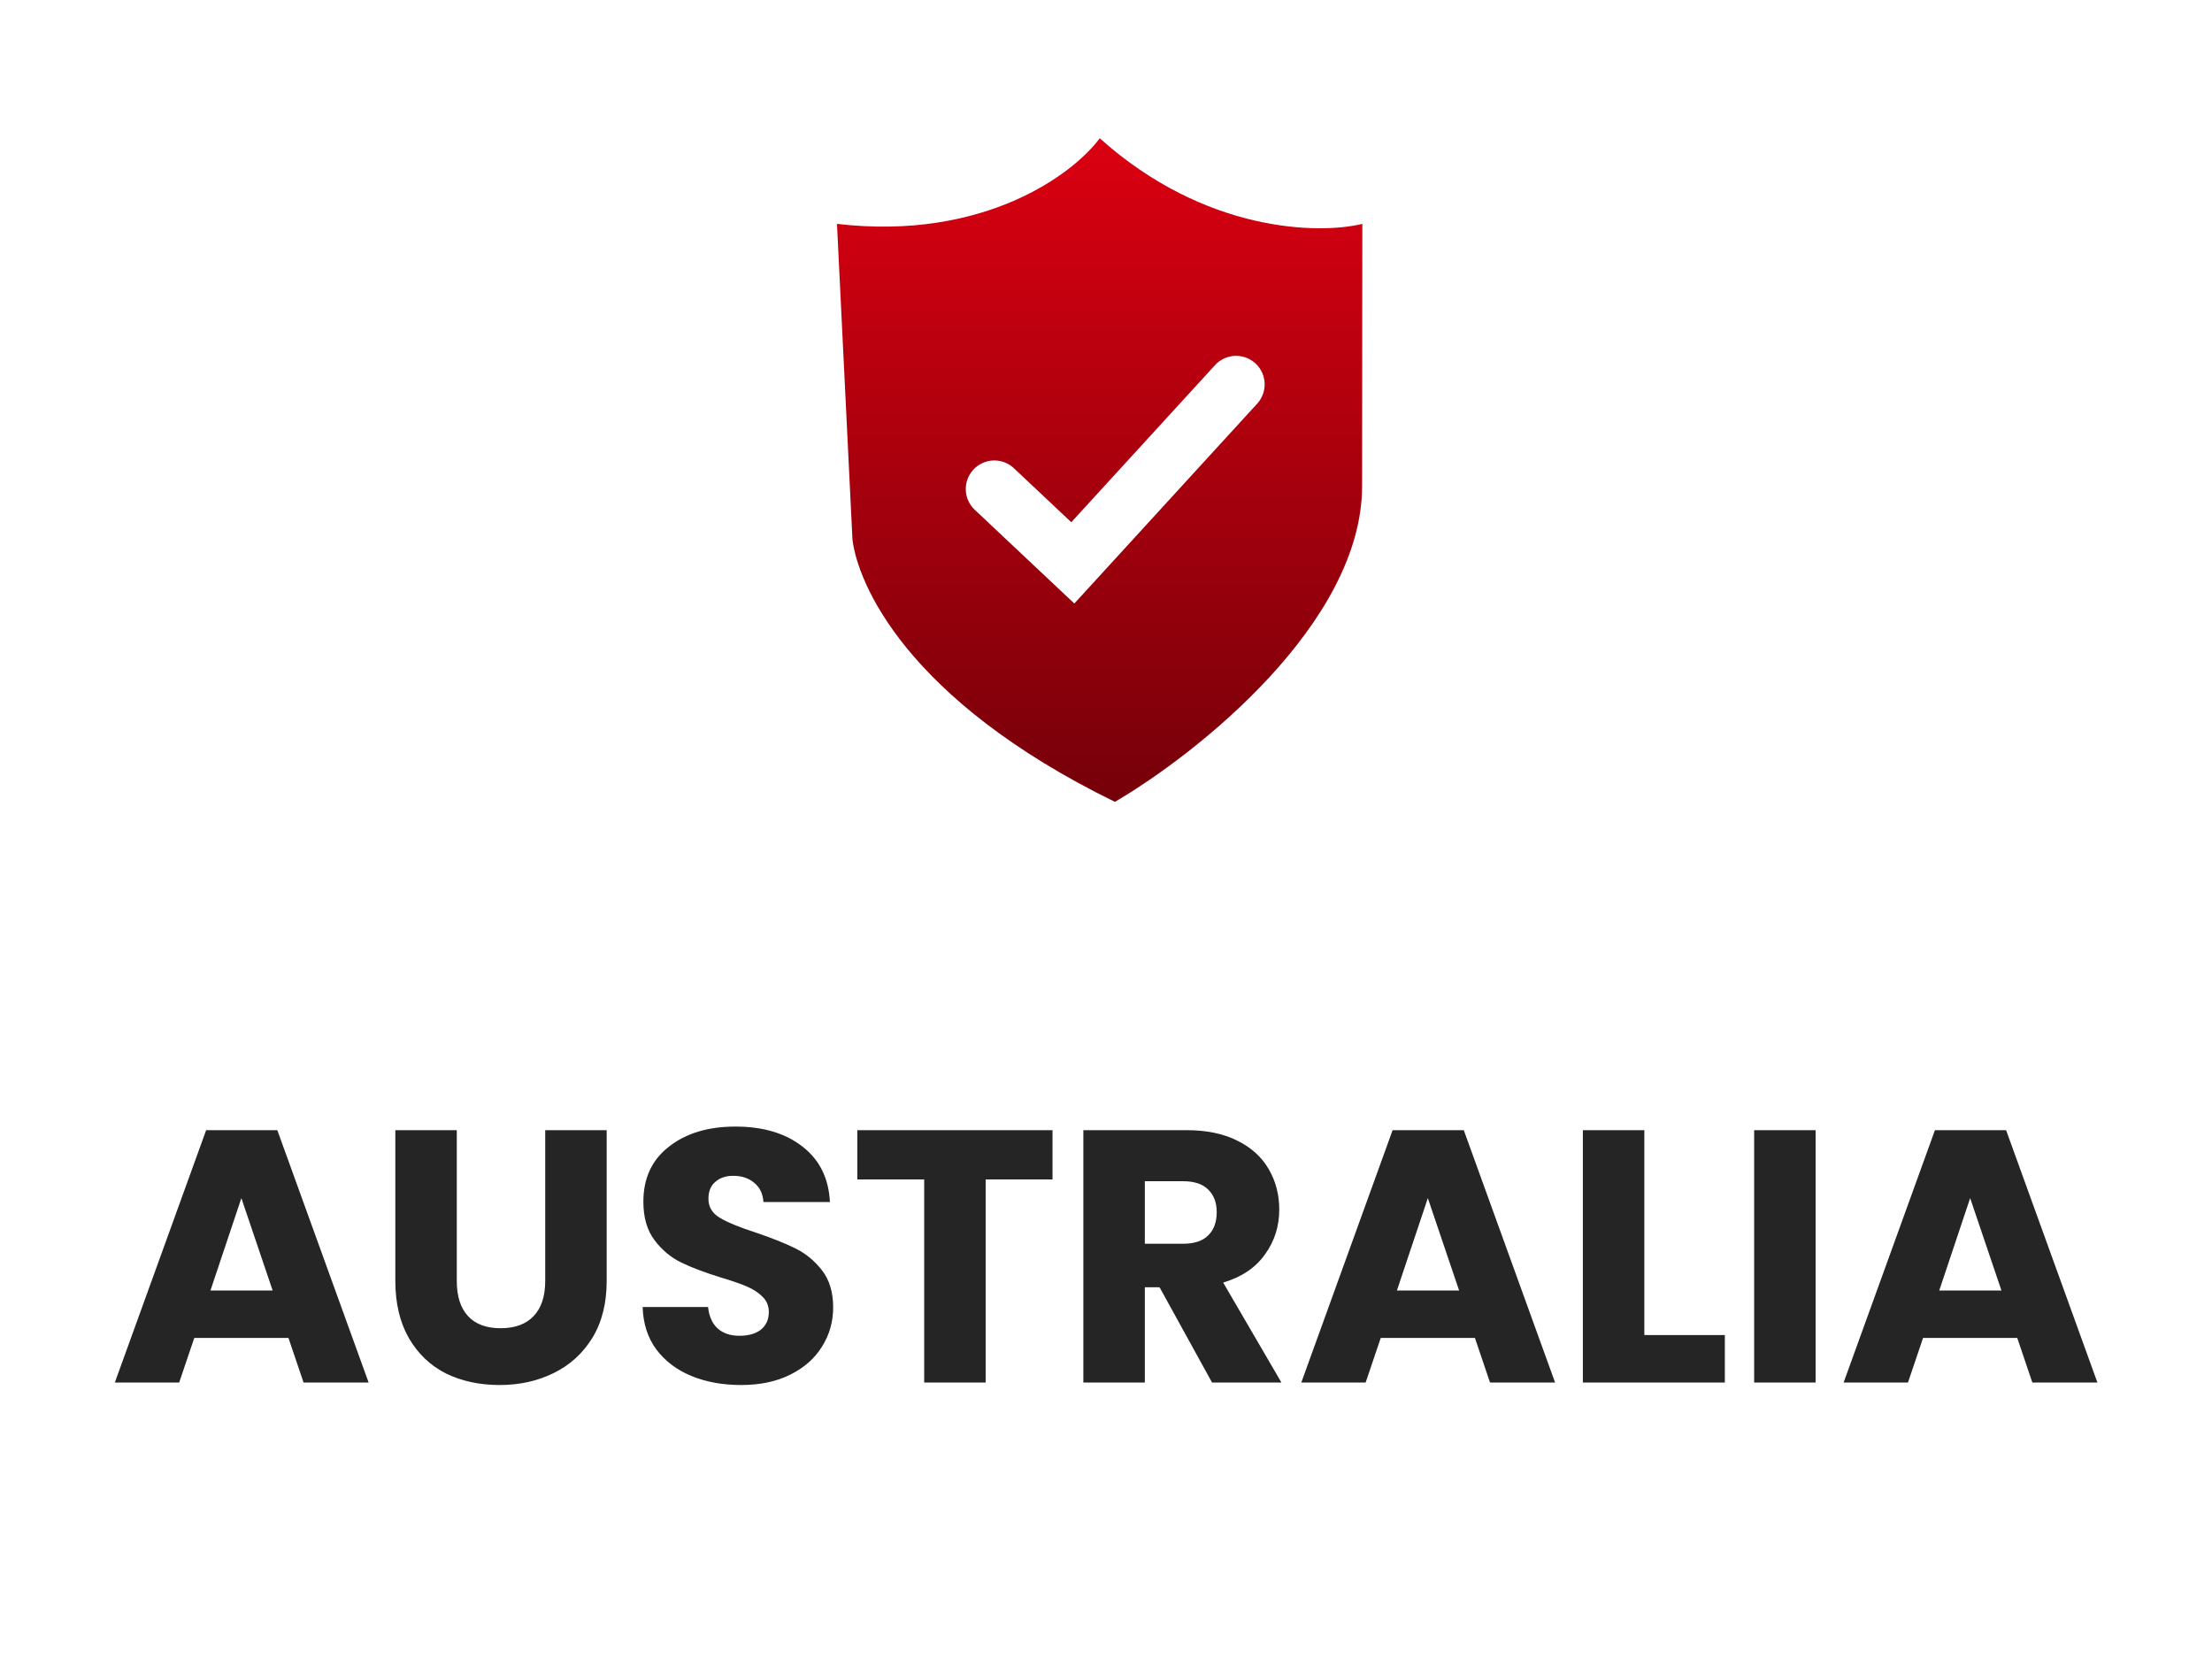
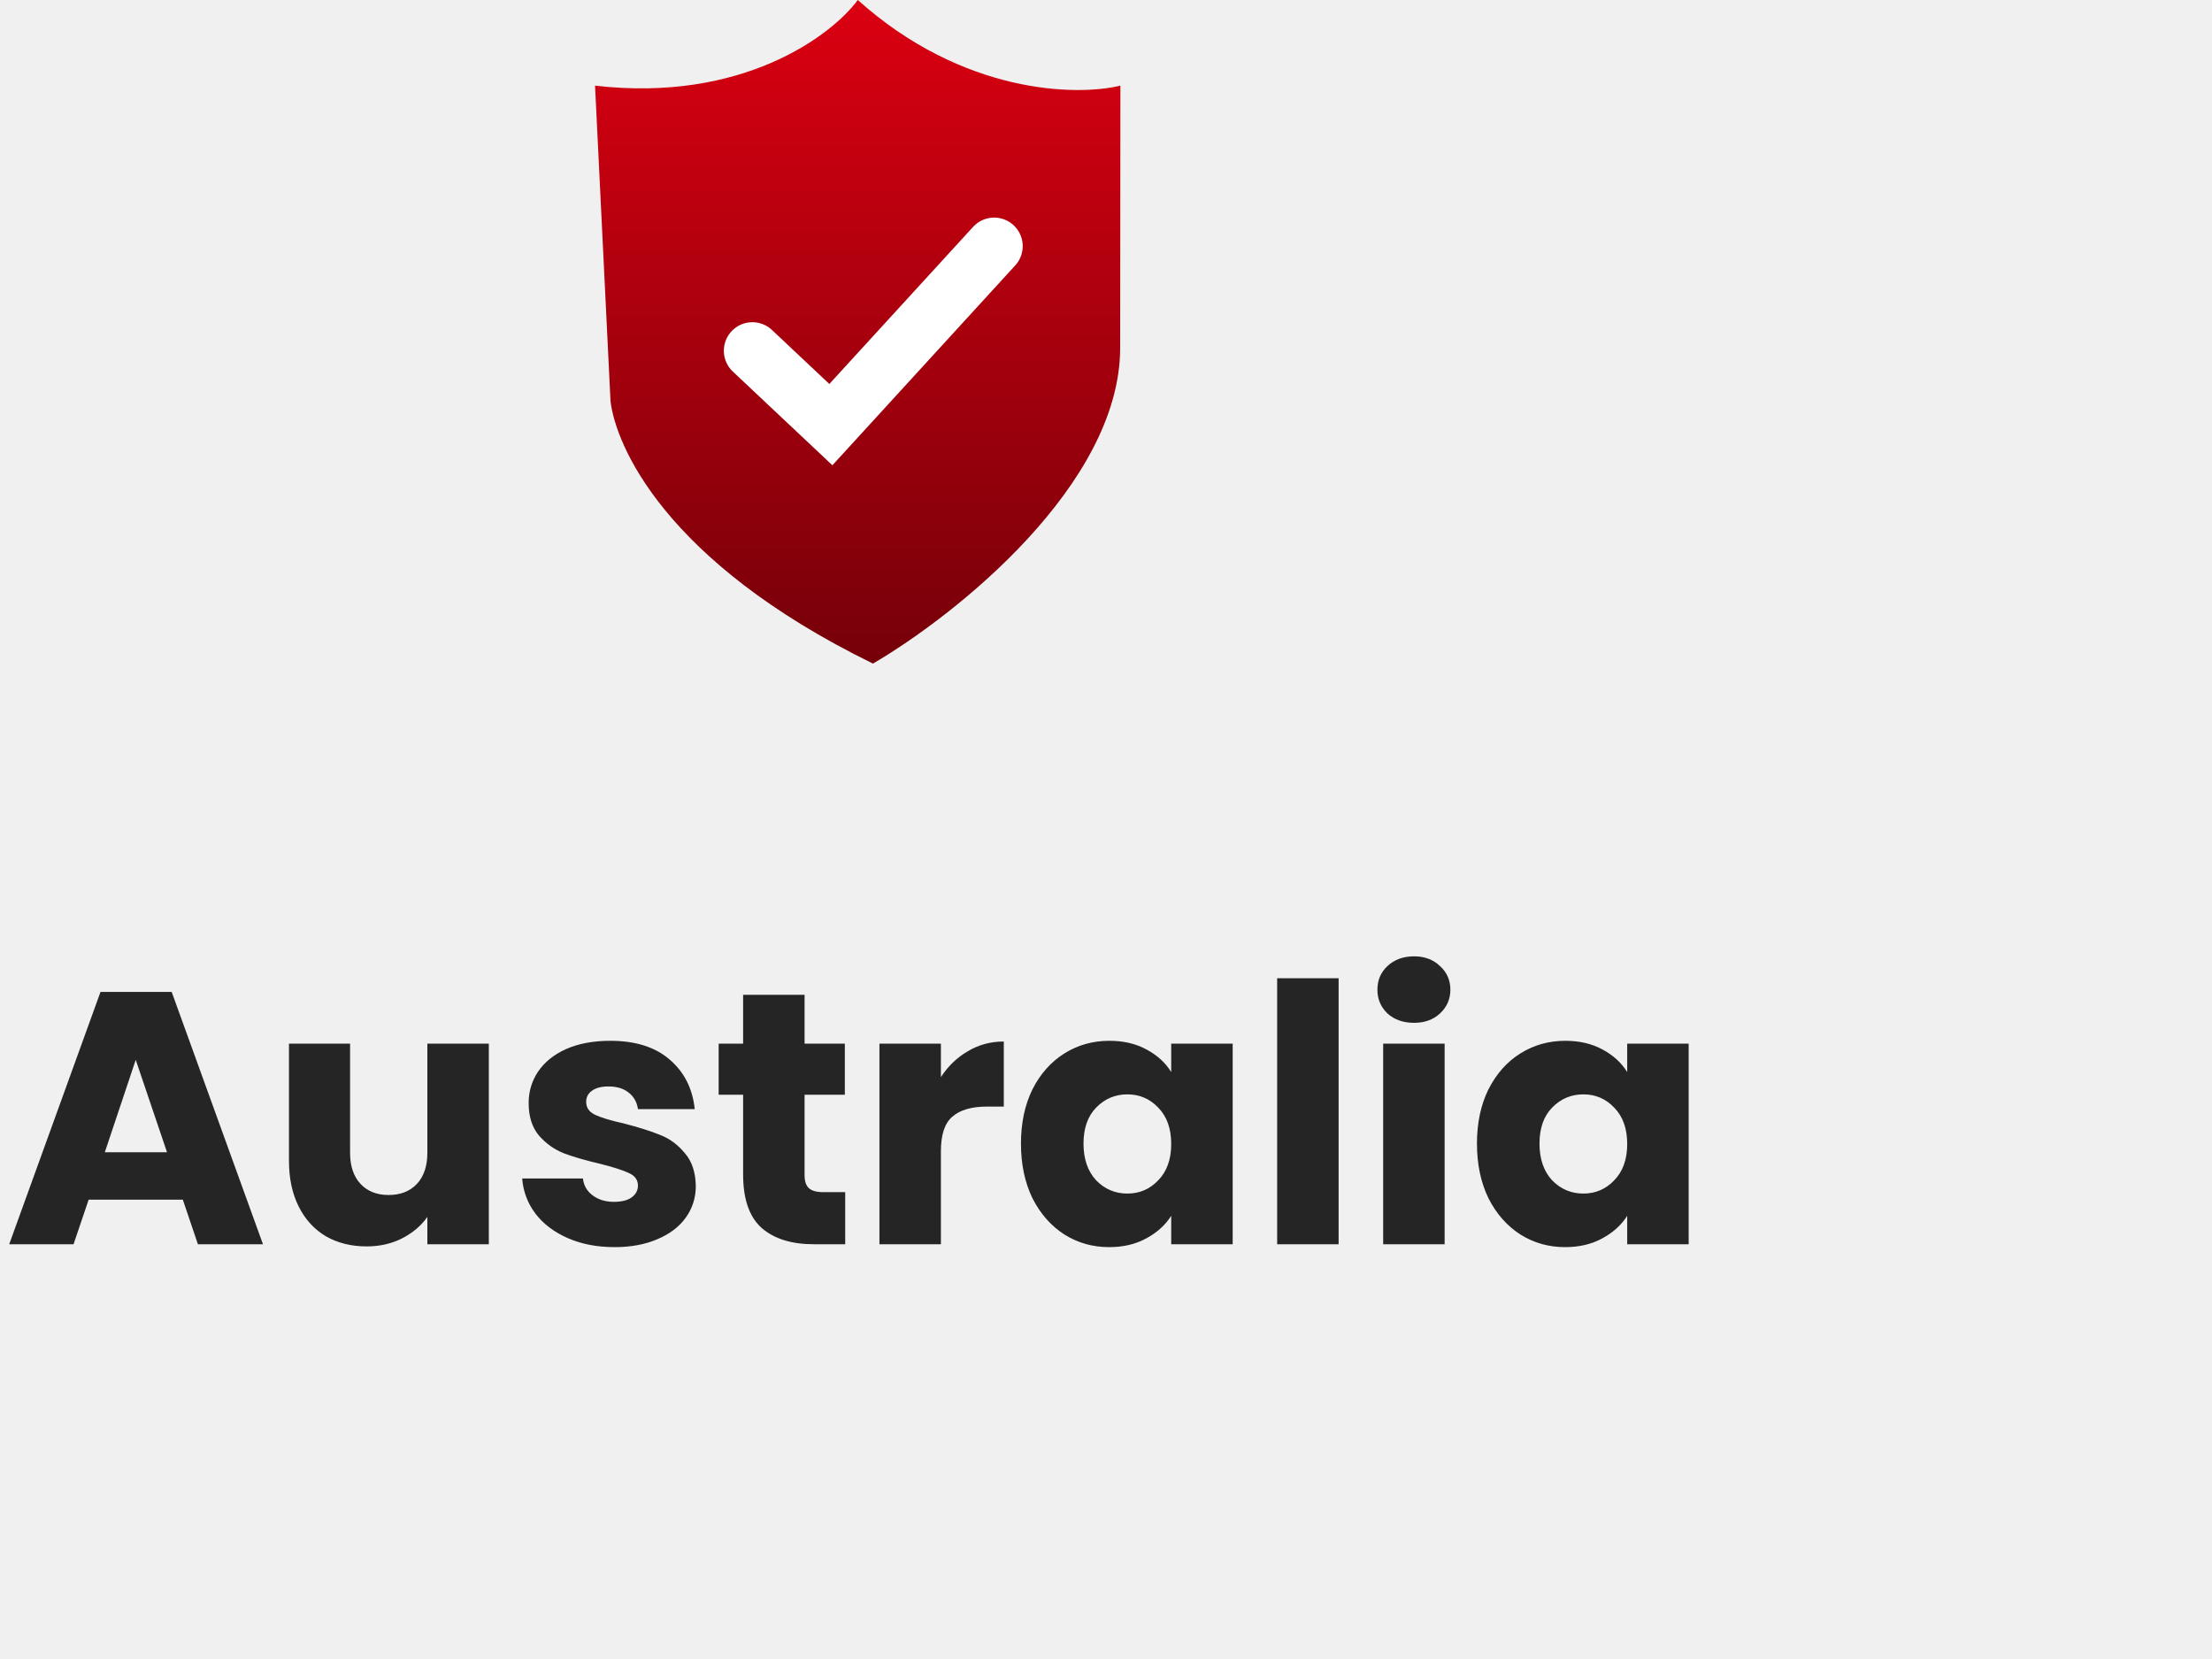
<svg xmlns="http://www.w3.org/2000/svg" width="160" height="120" viewBox="0 0 160 120" fill="none">
-   <rect width="160" height="120" fill="white" />
-   <path d="M20.865 96.776H14.053L12.961 100H8.307L14.911 81.748H20.059L26.663 100H21.957L20.865 96.776ZM19.721 93.344L17.459 86.662L15.223 93.344H19.721ZM33.041 81.748V92.668C33.041 93.76 33.309 94.601 33.846 95.19C34.384 95.779 35.172 96.074 36.212 96.074C37.252 96.074 38.05 95.779 38.605 95.19C39.159 94.601 39.437 93.76 39.437 92.668V81.748H43.883V92.642C43.883 94.271 43.536 95.649 42.843 96.776C42.149 97.903 41.213 98.752 40.035 99.324C38.873 99.896 37.573 100.182 36.135 100.182C34.696 100.182 33.404 99.905 32.261 99.35C31.134 98.778 30.241 97.929 29.582 96.802C28.924 95.658 28.595 94.271 28.595 92.642V81.748H33.041ZM53.609 100.182C52.274 100.182 51.078 99.965 50.021 99.532C48.963 99.099 48.114 98.457 47.473 97.608C46.849 96.759 46.519 95.736 46.485 94.54H51.217C51.286 95.216 51.52 95.736 51.919 96.1C52.317 96.447 52.837 96.62 53.479 96.62C54.137 96.62 54.657 96.473 55.039 96.178C55.42 95.866 55.611 95.441 55.611 94.904C55.611 94.453 55.455 94.081 55.143 93.786C54.848 93.491 54.475 93.249 54.025 93.058C53.591 92.867 52.967 92.651 52.153 92.408C50.974 92.044 50.012 91.68 49.267 91.316C48.521 90.952 47.88 90.415 47.343 89.704C46.805 88.993 46.537 88.066 46.537 86.922C46.537 85.223 47.152 83.897 48.383 82.944C49.613 81.973 51.217 81.488 53.193 81.488C55.203 81.488 56.824 81.973 58.055 82.944C59.285 83.897 59.944 85.232 60.031 86.948H55.221C55.186 86.359 54.969 85.899 54.571 85.57C54.172 85.223 53.661 85.05 53.037 85.05C52.499 85.05 52.066 85.197 51.737 85.492C51.407 85.769 51.243 86.177 51.243 86.714C51.243 87.303 51.52 87.763 52.075 88.092C52.629 88.421 53.496 88.777 54.675 89.158C55.853 89.557 56.807 89.938 57.535 90.302C58.28 90.666 58.921 91.195 59.459 91.888C59.996 92.581 60.265 93.474 60.265 94.566C60.265 95.606 59.996 96.551 59.459 97.4C58.939 98.249 58.176 98.925 57.171 99.428C56.165 99.931 54.978 100.182 53.609 100.182ZM76.131 81.748V85.31H71.295V100H66.849V85.31H62.013V81.748H76.131ZM87.67 100L83.874 93.11H82.808V100H78.362V81.748H85.824C87.263 81.748 88.485 81.999 89.49 82.502C90.513 83.005 91.275 83.698 91.778 84.582C92.281 85.449 92.532 86.419 92.532 87.494C92.532 88.707 92.185 89.791 91.492 90.744C90.816 91.697 89.811 92.373 88.476 92.772L92.688 100H87.67ZM82.808 89.964H85.564C86.379 89.964 86.985 89.765 87.384 89.366C87.8 88.967 88.008 88.404 88.008 87.676C88.008 86.983 87.8 86.437 87.384 86.038C86.985 85.639 86.379 85.44 85.564 85.44H82.808V89.964ZM106.685 96.776H99.873L98.781 100H94.127L100.731 81.748H105.879L112.483 100H107.777L106.685 96.776ZM105.541 93.344L103.279 86.662L101.043 93.344H105.541ZM118.939 96.568H124.763V100H114.493V81.748H118.939V96.568ZM131.329 81.748V100H126.883V81.748H131.329ZM145.913 96.776H139.101L138.009 100H133.355L139.959 81.748H145.107L151.711 100H147.005L145.913 96.776ZM144.769 93.344L142.507 86.662L140.271 93.344H144.769Z" fill="#252525" />
-   <g filter="url(#filter0_b_186_2254)">
-     <path d="M79.547 10C77.645 12.581 71.18 17.432 60.541 16.194L61.661 39.032C62.039 42.129 65.451 50.568 80.645 58C86.601 54.516 98.516 45.071 98.525 35.161L98.541 16.194C95.374 16.968 87.141 16.813 79.547 10Z" fill="url(#paint0_linear_186_2254)" />
+   <path d="M13.224 86.776H6.412L5.32 90H0.666L7.27 71.748H12.418L19.022 90H14.316L13.224 86.776ZM12.08 83.344L9.818 76.662L7.582 83.344H12.08ZM35.358 75.492V90H30.912V88.024C30.461 88.665 29.846 89.185 29.066 89.584C28.303 89.965 27.454 90.156 26.518 90.156C25.409 90.156 24.429 89.913 23.58 89.428C22.731 88.925 22.072 88.206 21.604 87.27C21.136 86.334 20.902 85.233 20.902 83.968V75.492H25.322V83.37C25.322 84.341 25.573 85.095 26.076 85.632C26.579 86.169 27.255 86.438 28.104 86.438C28.971 86.438 29.655 86.169 30.158 85.632C30.661 85.095 30.912 84.341 30.912 83.37V75.492H35.358ZM44.453 90.208C43.188 90.208 42.062 89.991 41.074 89.558C40.086 89.125 39.306 88.535 38.733 87.79C38.161 87.027 37.841 86.178 37.772 85.242H42.166C42.218 85.745 42.452 86.152 42.867 86.464C43.283 86.776 43.795 86.932 44.401 86.932C44.956 86.932 45.381 86.828 45.675 86.62C45.987 86.395 46.144 86.109 46.144 85.762C46.144 85.346 45.927 85.043 45.493 84.852C45.06 84.644 44.358 84.419 43.388 84.176C42.347 83.933 41.481 83.682 40.788 83.422C40.094 83.145 39.496 82.72 38.993 82.148C38.491 81.559 38.239 80.77 38.239 79.782C38.239 78.95 38.465 78.196 38.916 77.52C39.383 76.827 40.059 76.281 40.944 75.882C41.845 75.483 42.911 75.284 44.142 75.284C45.962 75.284 47.392 75.735 48.431 76.636C49.489 77.537 50.096 78.733 50.252 80.224H46.144C46.074 79.721 45.849 79.323 45.468 79.028C45.103 78.733 44.618 78.586 44.011 78.586C43.492 78.586 43.093 78.69 42.816 78.898C42.538 79.089 42.4 79.357 42.4 79.704C42.4 80.12 42.616 80.432 43.05 80.64C43.5 80.848 44.194 81.056 45.13 81.264C46.204 81.541 47.08 81.819 47.755 82.096C48.431 82.356 49.021 82.789 49.523 83.396C50.044 83.985 50.312 84.783 50.33 85.788C50.33 86.637 50.087 87.4 49.602 88.076C49.133 88.735 48.449 89.255 47.547 89.636C46.663 90.017 45.632 90.208 44.453 90.208ZM61.136 86.23V90H58.873C57.261 90 56.005 89.61 55.103 88.83C54.202 88.033 53.752 86.741 53.752 84.956V79.184H51.983V75.492H53.752V71.956H58.197V75.492H61.109V79.184H58.197V85.008C58.197 85.441 58.301 85.753 58.51 85.944C58.718 86.135 59.064 86.23 59.55 86.23H61.136ZM68.058 77.91C68.578 77.113 69.228 76.489 70.008 76.038C70.788 75.57 71.655 75.336 72.608 75.336V80.042H71.386C70.277 80.042 69.445 80.285 68.89 80.77C68.335 81.238 68.058 82.07 68.058 83.266V90H63.612V75.492H68.058V77.91ZM73.849 82.72C73.849 81.229 74.126 79.921 74.681 78.794C75.253 77.667 76.024 76.801 76.995 76.194C77.966 75.587 79.049 75.284 80.245 75.284C81.268 75.284 82.16 75.492 82.923 75.908C83.703 76.324 84.301 76.87 84.717 77.546V75.492H89.163V90H84.717V87.946C84.284 88.622 83.677 89.168 82.897 89.584C82.134 90 81.242 90.208 80.219 90.208C79.04 90.208 77.966 89.905 76.995 89.298C76.024 88.674 75.253 87.799 74.681 86.672C74.126 85.528 73.849 84.211 73.849 82.72ZM84.717 82.746C84.717 81.637 84.405 80.761 83.781 80.12C83.174 79.479 82.429 79.158 81.545 79.158C80.661 79.158 79.907 79.479 79.283 80.12C78.676 80.744 78.373 81.611 78.373 82.72C78.373 83.829 78.676 84.713 79.283 85.372C79.907 86.013 80.661 86.334 81.545 86.334C82.429 86.334 83.174 86.013 83.781 85.372C84.405 84.731 84.717 83.855 84.717 82.746ZM96.826 70.76V90H92.38V70.76H96.826ZM102.284 73.984C101.504 73.984 100.862 73.759 100.36 73.308C99.874 72.84 99.632 72.268 99.632 71.592C99.632 70.899 99.874 70.327 100.36 69.876C100.862 69.408 101.504 69.174 102.284 69.174C103.046 69.174 103.67 69.408 104.156 69.876C104.658 70.327 104.91 70.899 104.91 71.592C104.91 72.268 104.658 72.84 104.156 73.308C103.67 73.759 103.046 73.984 102.284 73.984ZM104.494 75.492V90H100.048V75.492H104.494ZM106.832 82.72C106.832 81.229 107.109 79.921 107.664 78.794C108.236 77.667 109.007 76.801 109.978 76.194C110.948 75.587 112.032 75.284 113.228 75.284C114.25 75.284 115.143 75.492 115.906 75.908C116.686 76.324 117.284 76.87 117.7 77.546V75.492H122.146V90H117.7V87.946C117.266 88.622 116.66 89.168 115.88 89.584C115.117 90 114.224 90.208 113.202 90.208C112.023 90.208 110.948 89.905 109.978 89.298C109.007 88.674 108.236 87.799 107.664 86.672C107.109 85.528 106.832 84.211 106.832 82.72ZM117.7 82.746C117.7 81.637 117.388 80.761 116.764 80.12C116.157 79.479 115.412 79.158 114.528 79.158C113.644 79.158 112.89 79.479 112.266 80.12C111.659 80.744 111.356 81.611 111.356 82.72C111.356 83.829 111.659 84.713 112.266 85.372C112.89 86.013 113.644 86.334 114.528 86.334C115.412 86.334 116.157 86.013 116.764 85.372C117.388 84.731 117.7 83.855 117.7 82.746Z" fill="#252525" />
+   <g filter="url(#filter0_b_531_2029)">
+     <path d="M62.047 0C60.145 2.581 53.68 7.432 43.041 6.194L44.161 29.032C44.539 32.129 47.952 40.568 63.145 48C69.101 44.516 81.016 35.071 81.025 25.161L81.041 6.194C77.874 6.968 69.641 6.813 62.047 0Z" fill="url(#paint0_linear_531_2029)" />
  </g>
-   <path d="M71.923 35.372L77.599 40.714L89.41 27.805" stroke="white" stroke-width="4.131" stroke-linecap="round" />
+   <path d="M54.423 25.372L60.099 30.714L71.91 17.805" stroke="white" stroke-width="4.131" stroke-linecap="round" />
  <defs>
-     <filter id="filter0_b_186_2254" x="23.541" y="-27" width="112" height="122" filterUnits="userSpaceOnUse" color-interpolation-filters="sRGB">
+     <filter id="filter0_b_531_2029" x="6.042" y="-37" width="112" height="122" filterUnits="userSpaceOnUse" color-interpolation-filters="sRGB">
      <feFlood flood-opacity="0" result="BackgroundImageFix" />
      <feGaussianBlur in="BackgroundImageFix" stdDeviation="18.5" />
-       <feComposite in2="SourceAlpha" operator="in" result="effect1_backgroundBlur_186_2254" />
-       <feBlend mode="normal" in="SourceGraphic" in2="effect1_backgroundBlur_186_2254" result="shape" />
+       <feComposite in2="SourceAlpha" operator="in" result="effect1_backgroundBlur_531_2029" />
+       <feBlend mode="normal" in="SourceGraphic" in2="effect1_backgroundBlur_531_2029" result="shape" />
    </filter>
-     <linearGradient id="paint0_linear_186_2254" x1="79.547" y1="10" x2="79.547" y2="58" gradientUnits="userSpaceOnUse">
+     <linearGradient id="paint0_linear_531_2029" x1="62.047" y1="0" x2="62.047" y2="48" gradientUnits="userSpaceOnUse">
      <stop stop-color="#DB0011" />
      <stop offset="1" stop-color="#750009" />
    </linearGradient>
  </defs>
</svg>
